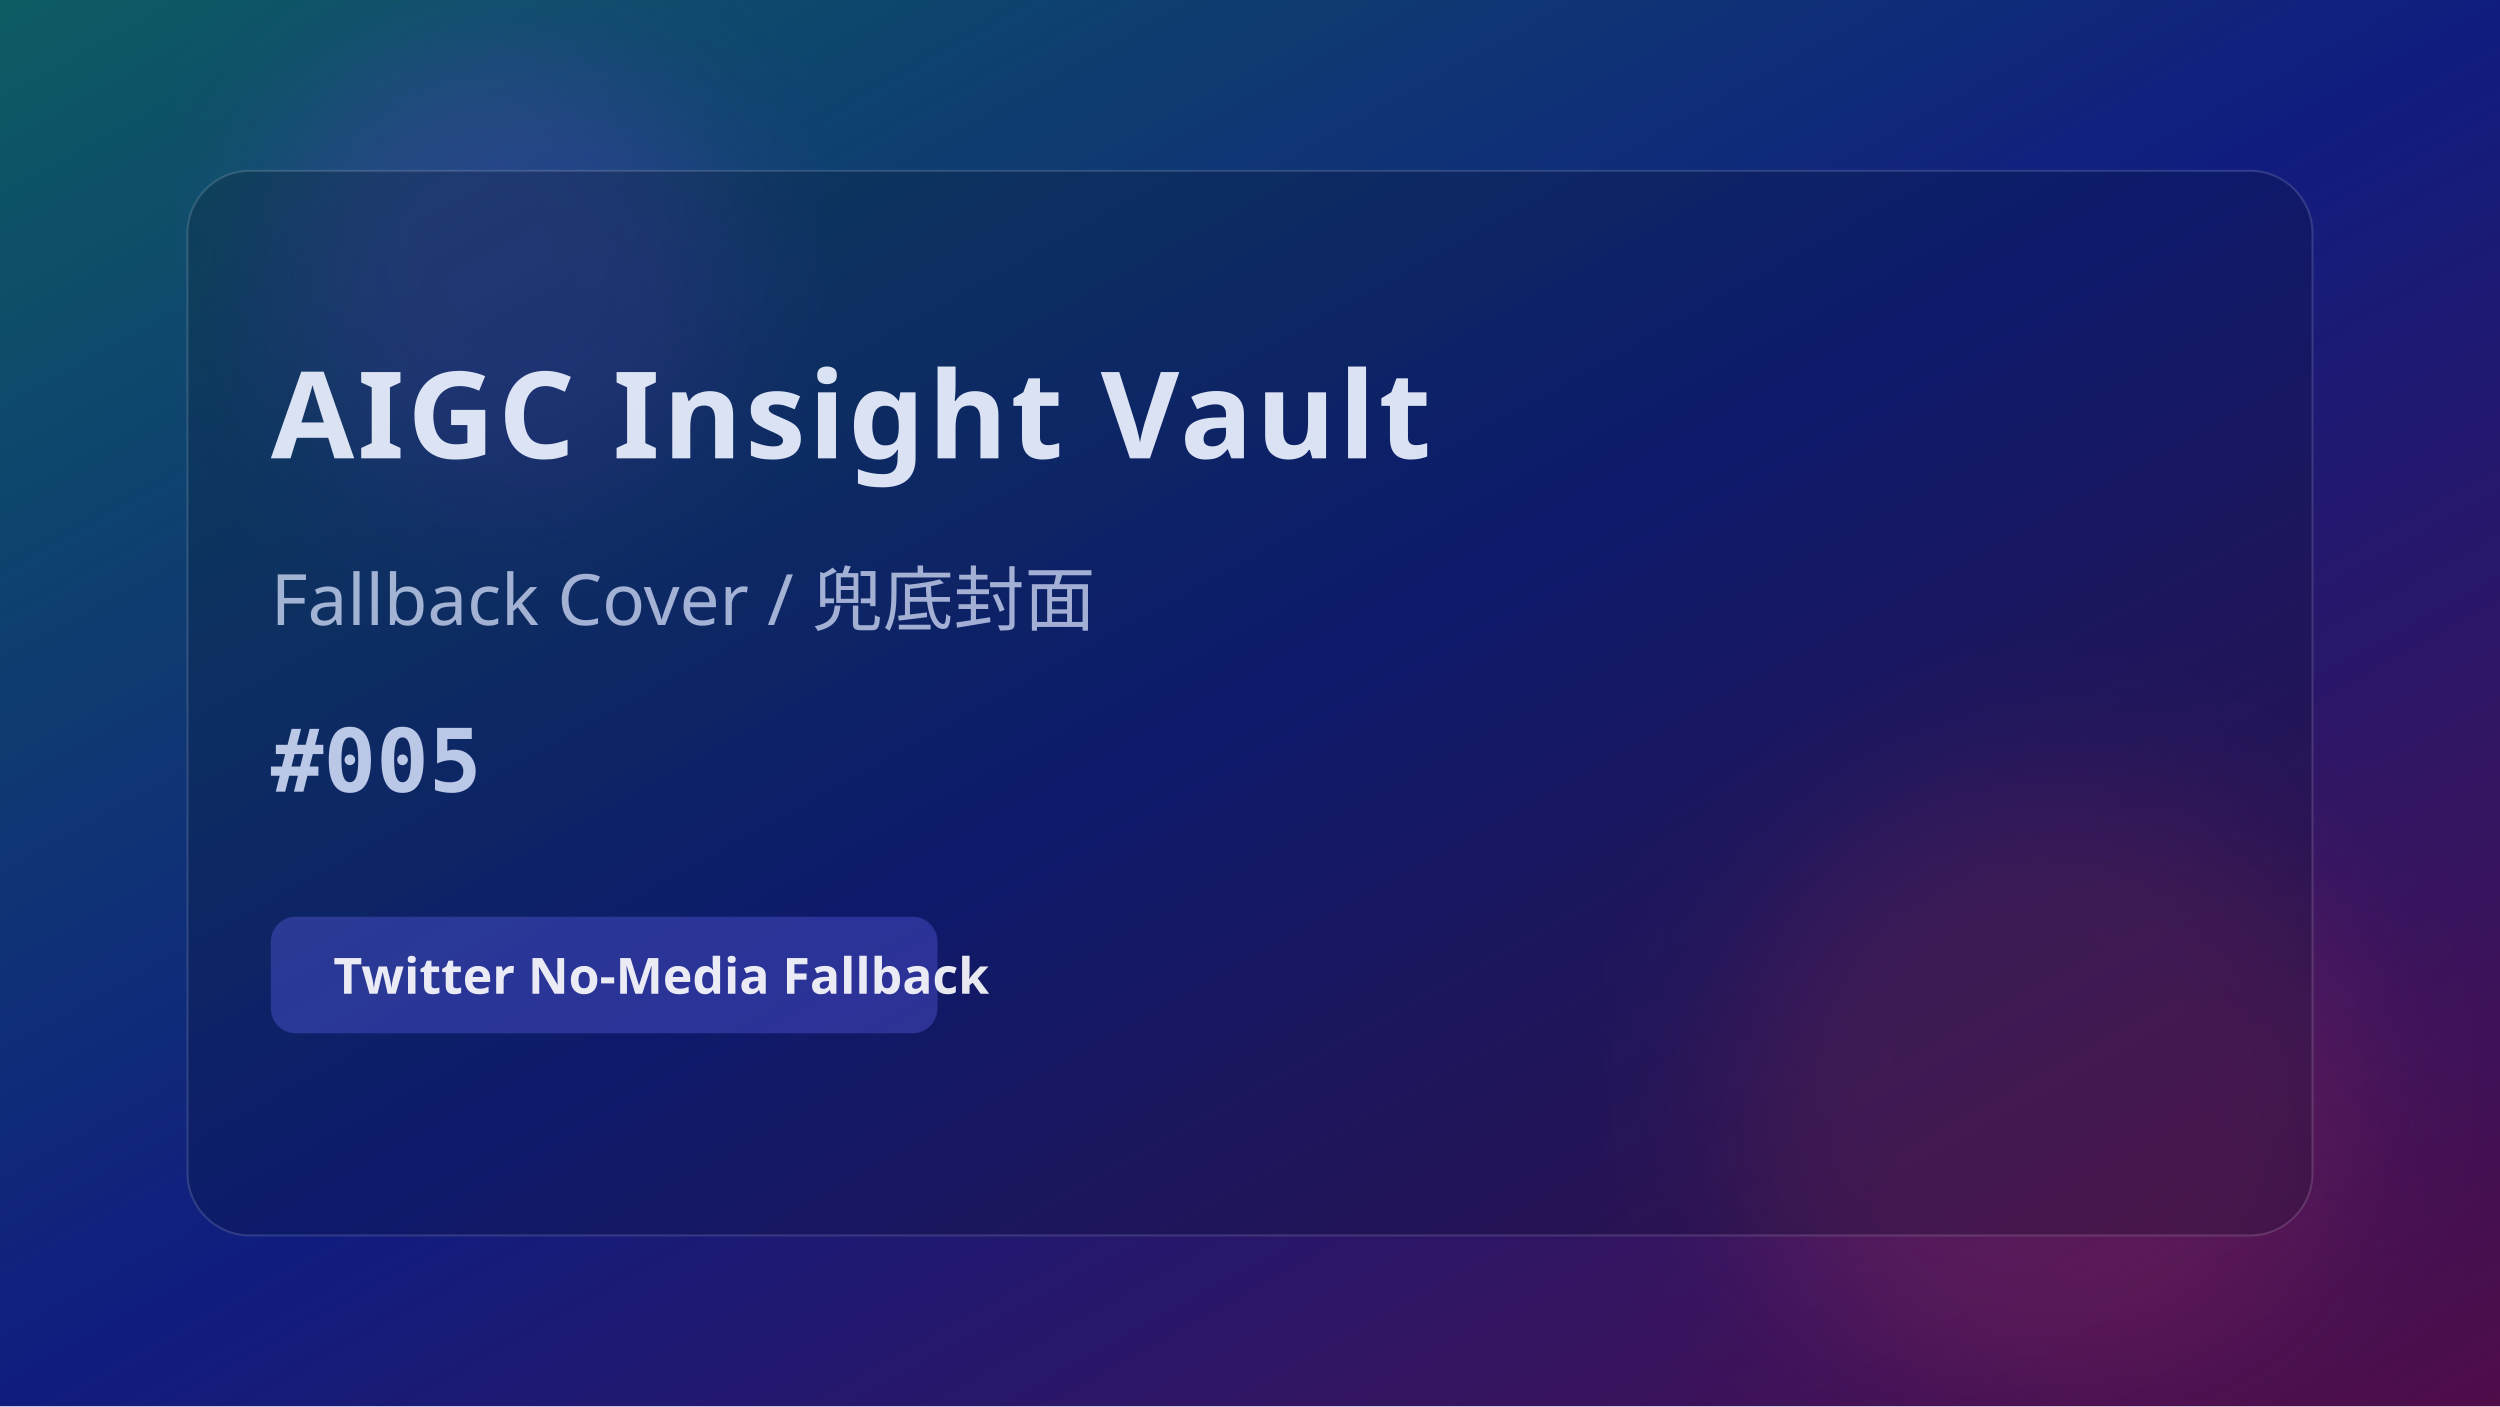
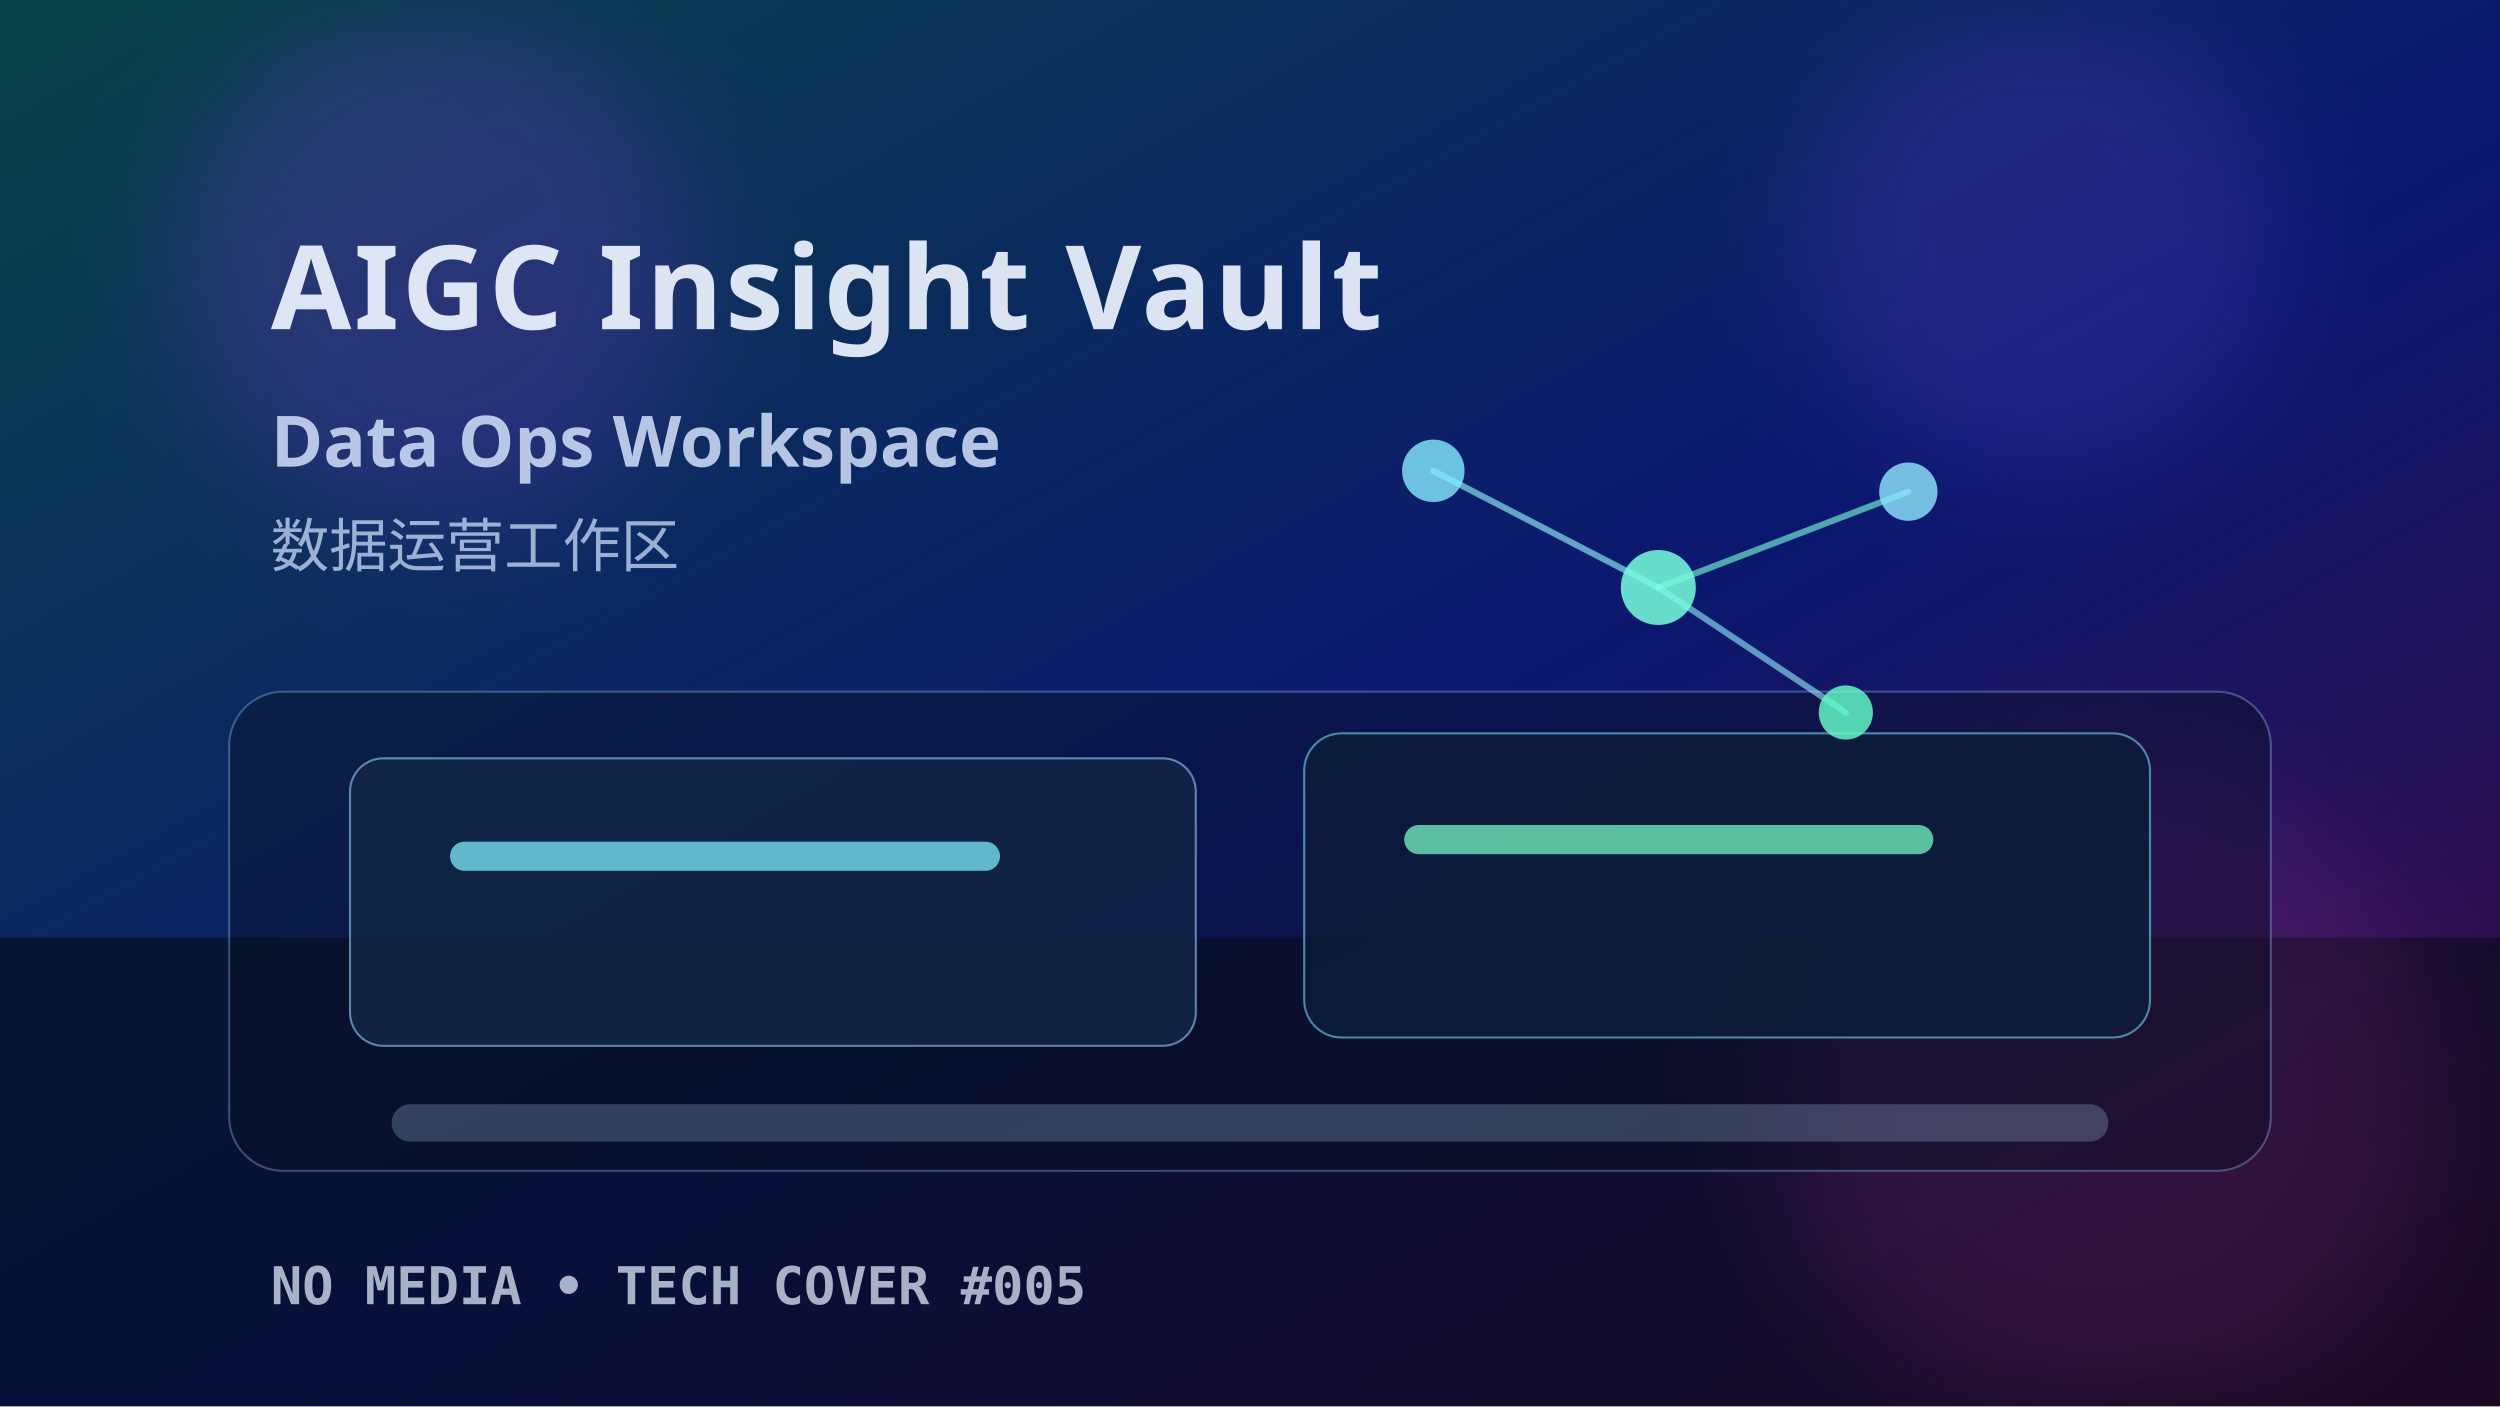
- <svg xmlns="http://www.w3.org/2000/svg" width="1200" height="675" viewBox="0 0 1200 675" role="img" aria-label="AIGC fallback cover 5">
+ <svg xmlns="http://www.w3.org/2000/svg" width="1200" height="675" viewBox="0 0 1200 675" role="img" aria-label="AIGC fallback cover 5" data-scene="data-ops">
  <defs>
    <linearGradient id="g5" x1="0" y1="0" x2="1" y2="1">
-       <stop offset="0%" stop-color="hsl(185, 76%, 22%)" />
-       <stop offset="50%" stop-color="hsl(233, 78%, 28%)" />
-       <stop offset="100%" stop-color="hsl(305, 72%, 18%)" />
+       <stop offset="0%" stop-color="hsl(185, 78%, 16%)" />
+       <stop offset="55%" stop-color="hsl(233, 82%, 24%)" />
+       <stop offset="100%" stop-color="hsl(305, 74%, 14%)" />
    </linearGradient>
    <filter id="blur" x="-20%" y="-20%" width="140%" height="140%">
-       <feGaussianBlur stdDeviation="36" />
+       <feGaussianBlur stdDeviation="28" />
    </filter>
  </defs>
  <rect width="1200" height="675" fill="url(#g5)" />
-   <circle cx="240" cy="130" r="110" fill="hsl(265, 90%, 60%)" opacity="0.20" filter="url(#blur)" />
-   <circle cx="980" cy="520" r="150" fill="hsl(353, 90%, 62%)" opacity="0.16" filter="url(#blur)" />
-   <rect x="90" y="82" width="1020" height="511" rx="30" fill="rgba(8, 15, 32, 0.22)" stroke="rgba(255,255,255,0.14)" />
-   <text x="130" y="220" fill="rgba(236,242,255,0.92)" font-family="'Segoe UI', 'PingFang SC', 'Microsoft YaHei', sans-serif" font-size="58" font-weight="700" letter-spacing="1.5">AIGC Insight Vault</text>
-   <text x="130" y="300" fill="rgba(220,230,255,0.72)" font-family="'Segoe UI', 'PingFang SC', 'Microsoft YaHei', sans-serif" font-size="34" font-weight="500">Fallback Cover / 兜底封面</text>
-   <text x="130" y="380" fill="rgba(220,230,255,0.84)" font-family="'JetBrains Mono', 'Menlo', monospace" font-size="42" font-weight="700">#005</text>
-   <rect x="130" y="440" width="320" height="56" rx="12" fill="rgba(99, 102, 241, 0.34)" />
-   <text x="160" y="477" fill="rgba(255,255,255,0.9)" font-family="'Segoe UI', 'PingFang SC', 'Microsoft YaHei', sans-serif" font-size="24" font-weight="600">Twitter No-Media Fallback</text>
+   <rect y="450" width="1200" height="225" fill="rgba(5, 10, 24, 0.62)" />
+   <circle cx="210" cy="130" r="124" fill="hsl(269, 92%, 60%)" opacity="0.2" filter="url(#blur)" />
+   <circle cx="980" cy="115" r="112" fill="hsl(263, 94%, 66%)" opacity="0.16" filter="url(#blur)" />
+   <circle cx="1010" cy="520" r="160" fill="hsl(315, 90%, 62%)" opacity="0.12" filter="url(#blur)" />
+   <g id="workspace-desk">
+     <rect x="110" y="332" width="980" height="230" rx="26" fill="rgba(8, 16, 32, 0.42)" stroke="rgba(158,198,255,0.34)" />
+     <rect x="168" y="364" width="406" height="138" rx="16" fill="rgba(18, 38, 70, 0.82)" stroke="rgba(150,210,255,0.58)" />
+     <rect x="626" y="352" width="406" height="146" rx="18" fill="rgba(12, 28, 56, 0.82)" stroke="rgba(120,230,255,0.56)" />
+     <rect x="216" y="404" width="264" height="14" rx="7" fill="rgba(130, 240, 255, 0.72)" />
+     <rect x="674" y="396" width="254" height="14" rx="7" fill="rgba(120, 255, 198, 0.72)" />
+     <rect x="188" y="530" width="824" height="18" rx="9" fill="rgba(185, 220, 255, 0.24)" />
+   </g>
+   <g id="ai-network" stroke-linecap="round">
+     <line x1="688" y1="226" x2="796" y2="282" stroke="rgba(147, 250, 255, 0.62)" stroke-width="3" />
+     <line x1="796" y1="282" x2="916" y2="236" stroke="rgba(120, 255, 214, 0.62)" stroke-width="3" />
+     <line x1="796" y1="282" x2="886" y2="342" stroke="rgba(147, 250, 255, 0.58)" stroke-width="3" />
+     <circle cx="688" cy="226" r="15" fill="rgba(132, 235, 255, 0.8)" />
+     <circle cx="796" cy="282" r="18" fill="rgba(119, 255, 221, 0.85)" />
+     <circle cx="916" cy="236" r="14" fill="rgba(143, 232, 255, 0.8)" />
+     <circle cx="886" cy="342" r="13" fill="rgba(99, 255, 199, 0.82)" />
+   </g>
+   <text x="130" y="158" fill="rgba(238,244,255,0.92)" font-family="'Segoe UI', 'PingFang SC', 'Microsoft YaHei', sans-serif" font-size="56" font-weight="700" letter-spacing="1.2">AIGC Insight Vault</text>
+   <text x="130" y="224" fill="rgba(218,232,255,0.82)" font-family="'Segoe UI', 'PingFang SC', 'Microsoft YaHei', sans-serif" font-size="34" font-weight="600">Data Ops Workspace</text>
+   <text x="130" y="272" fill="rgba(210,226,255,0.72)" font-family="'Segoe UI', 'PingFang SC', 'Microsoft YaHei', sans-serif" font-size="28" font-weight="500">数据运营工作区</text>
+   <text x="130" y="626" fill="rgba(230,240,255,0.72)" font-family="'JetBrains Mono', 'Menlo', monospace" font-size="25" font-weight="600">NO MEDIA • TECH COVER #005</text>
</svg>
